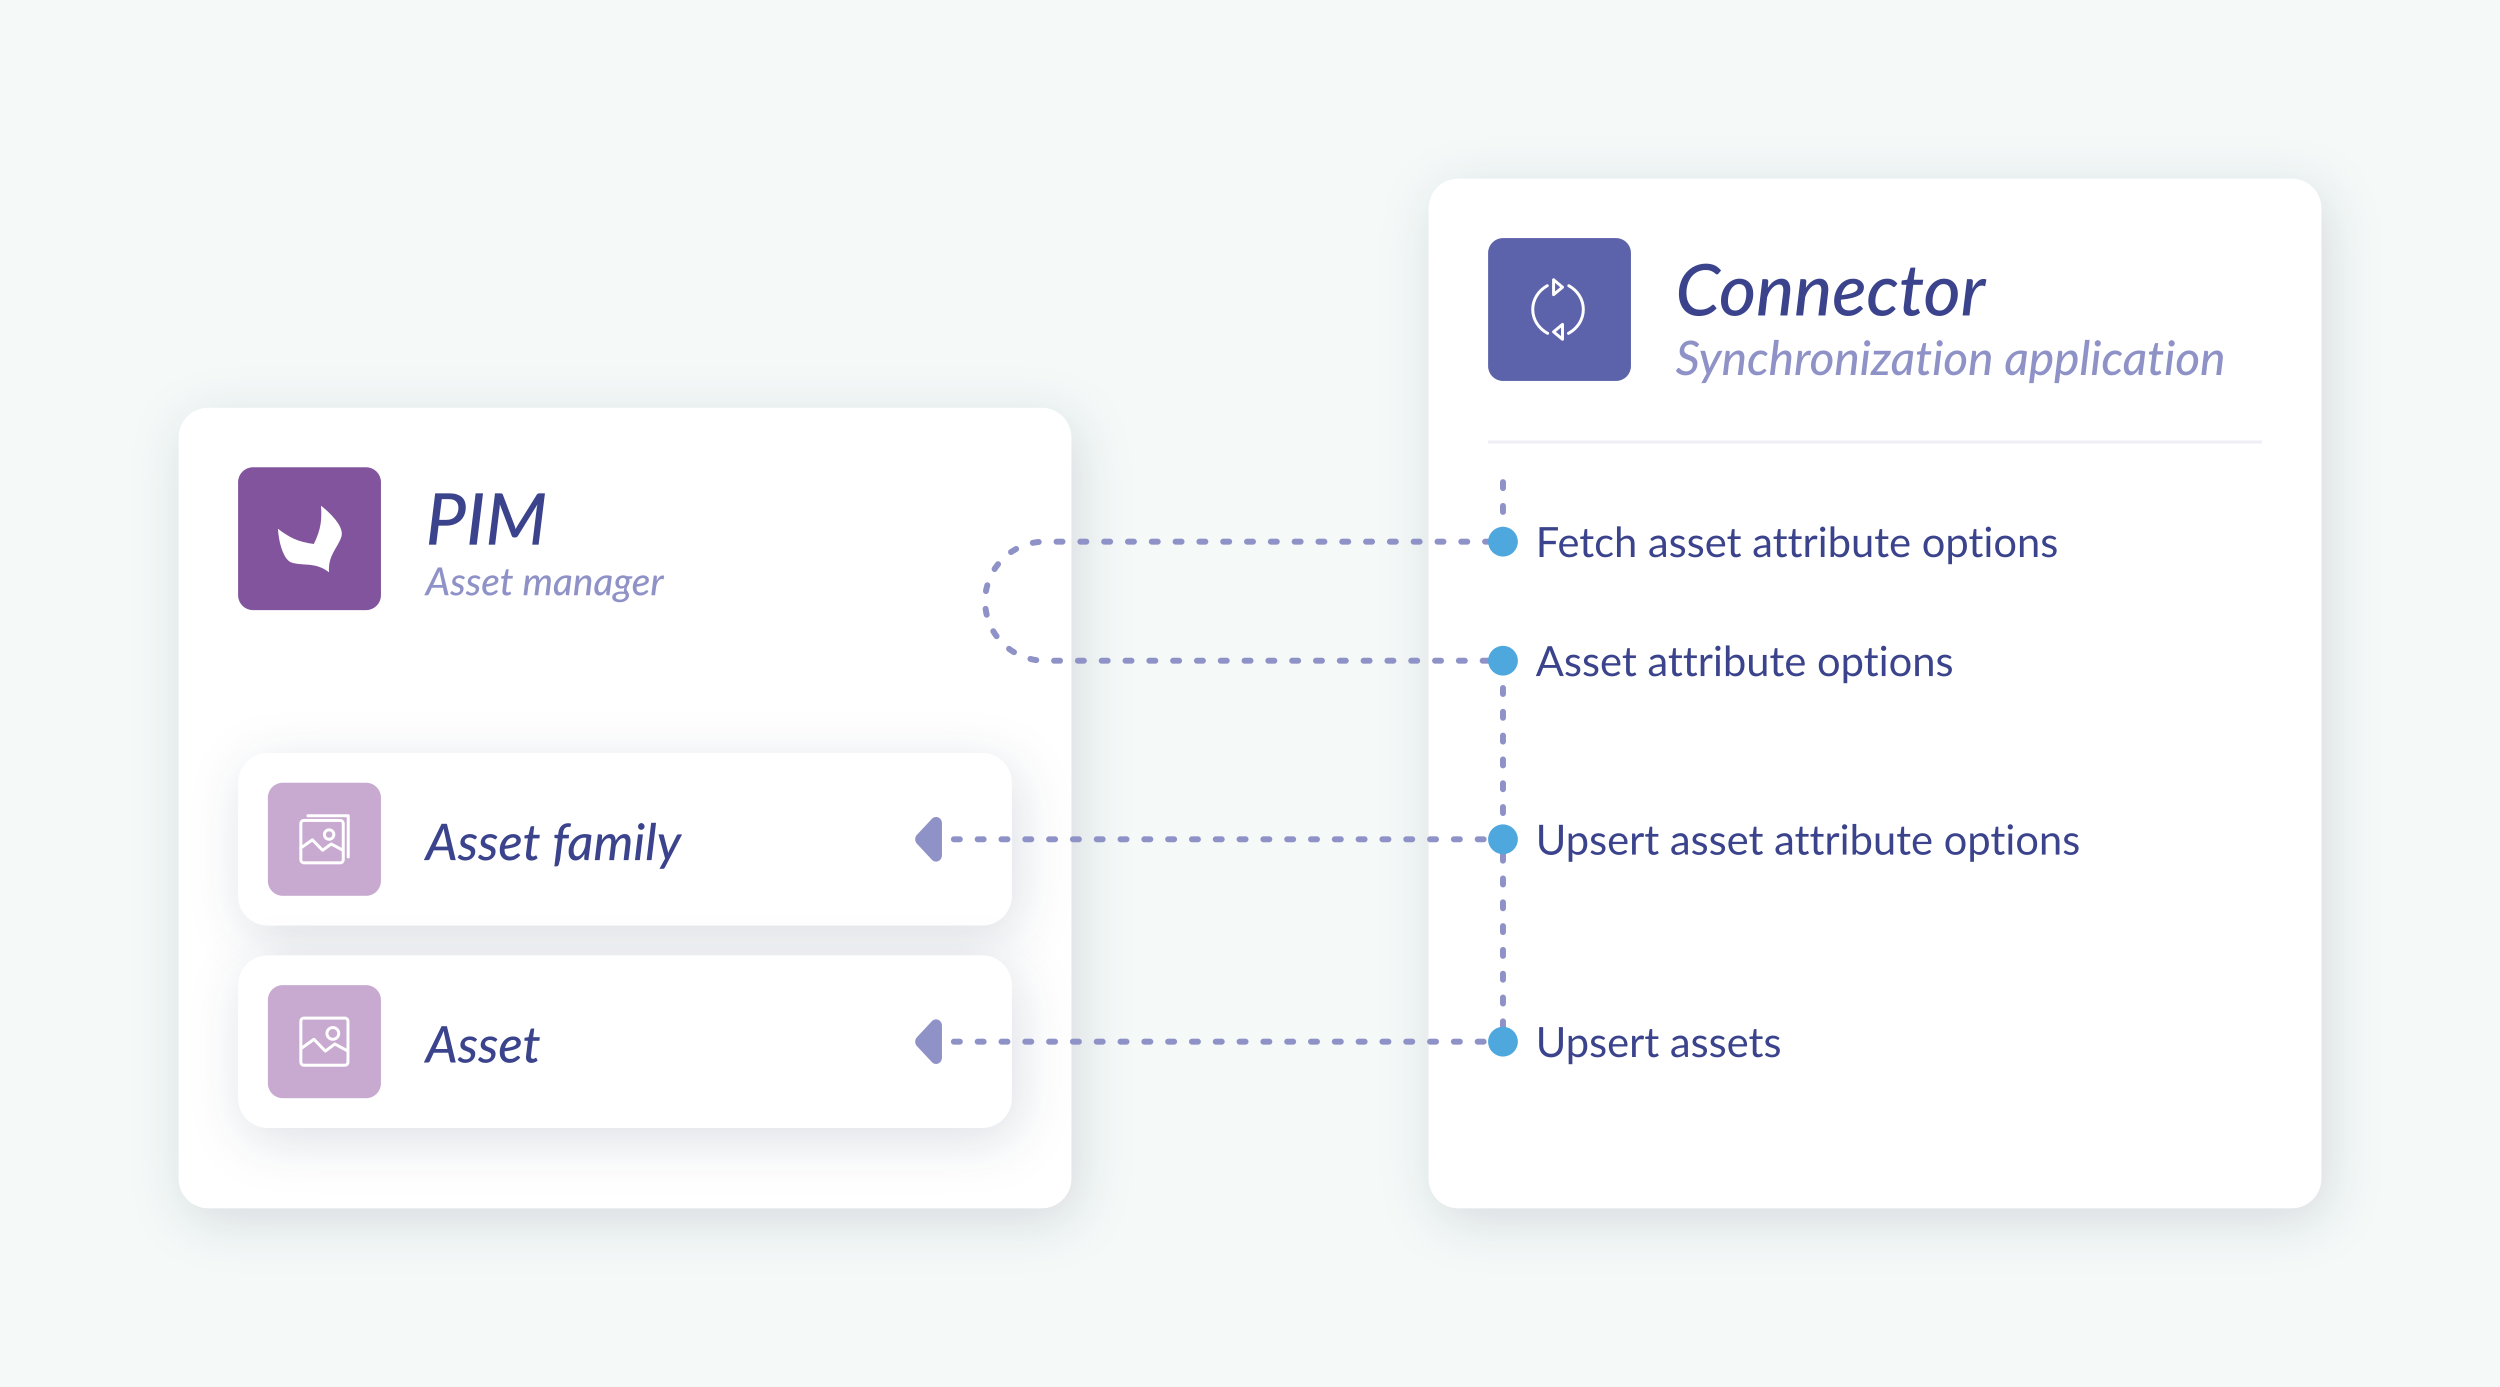
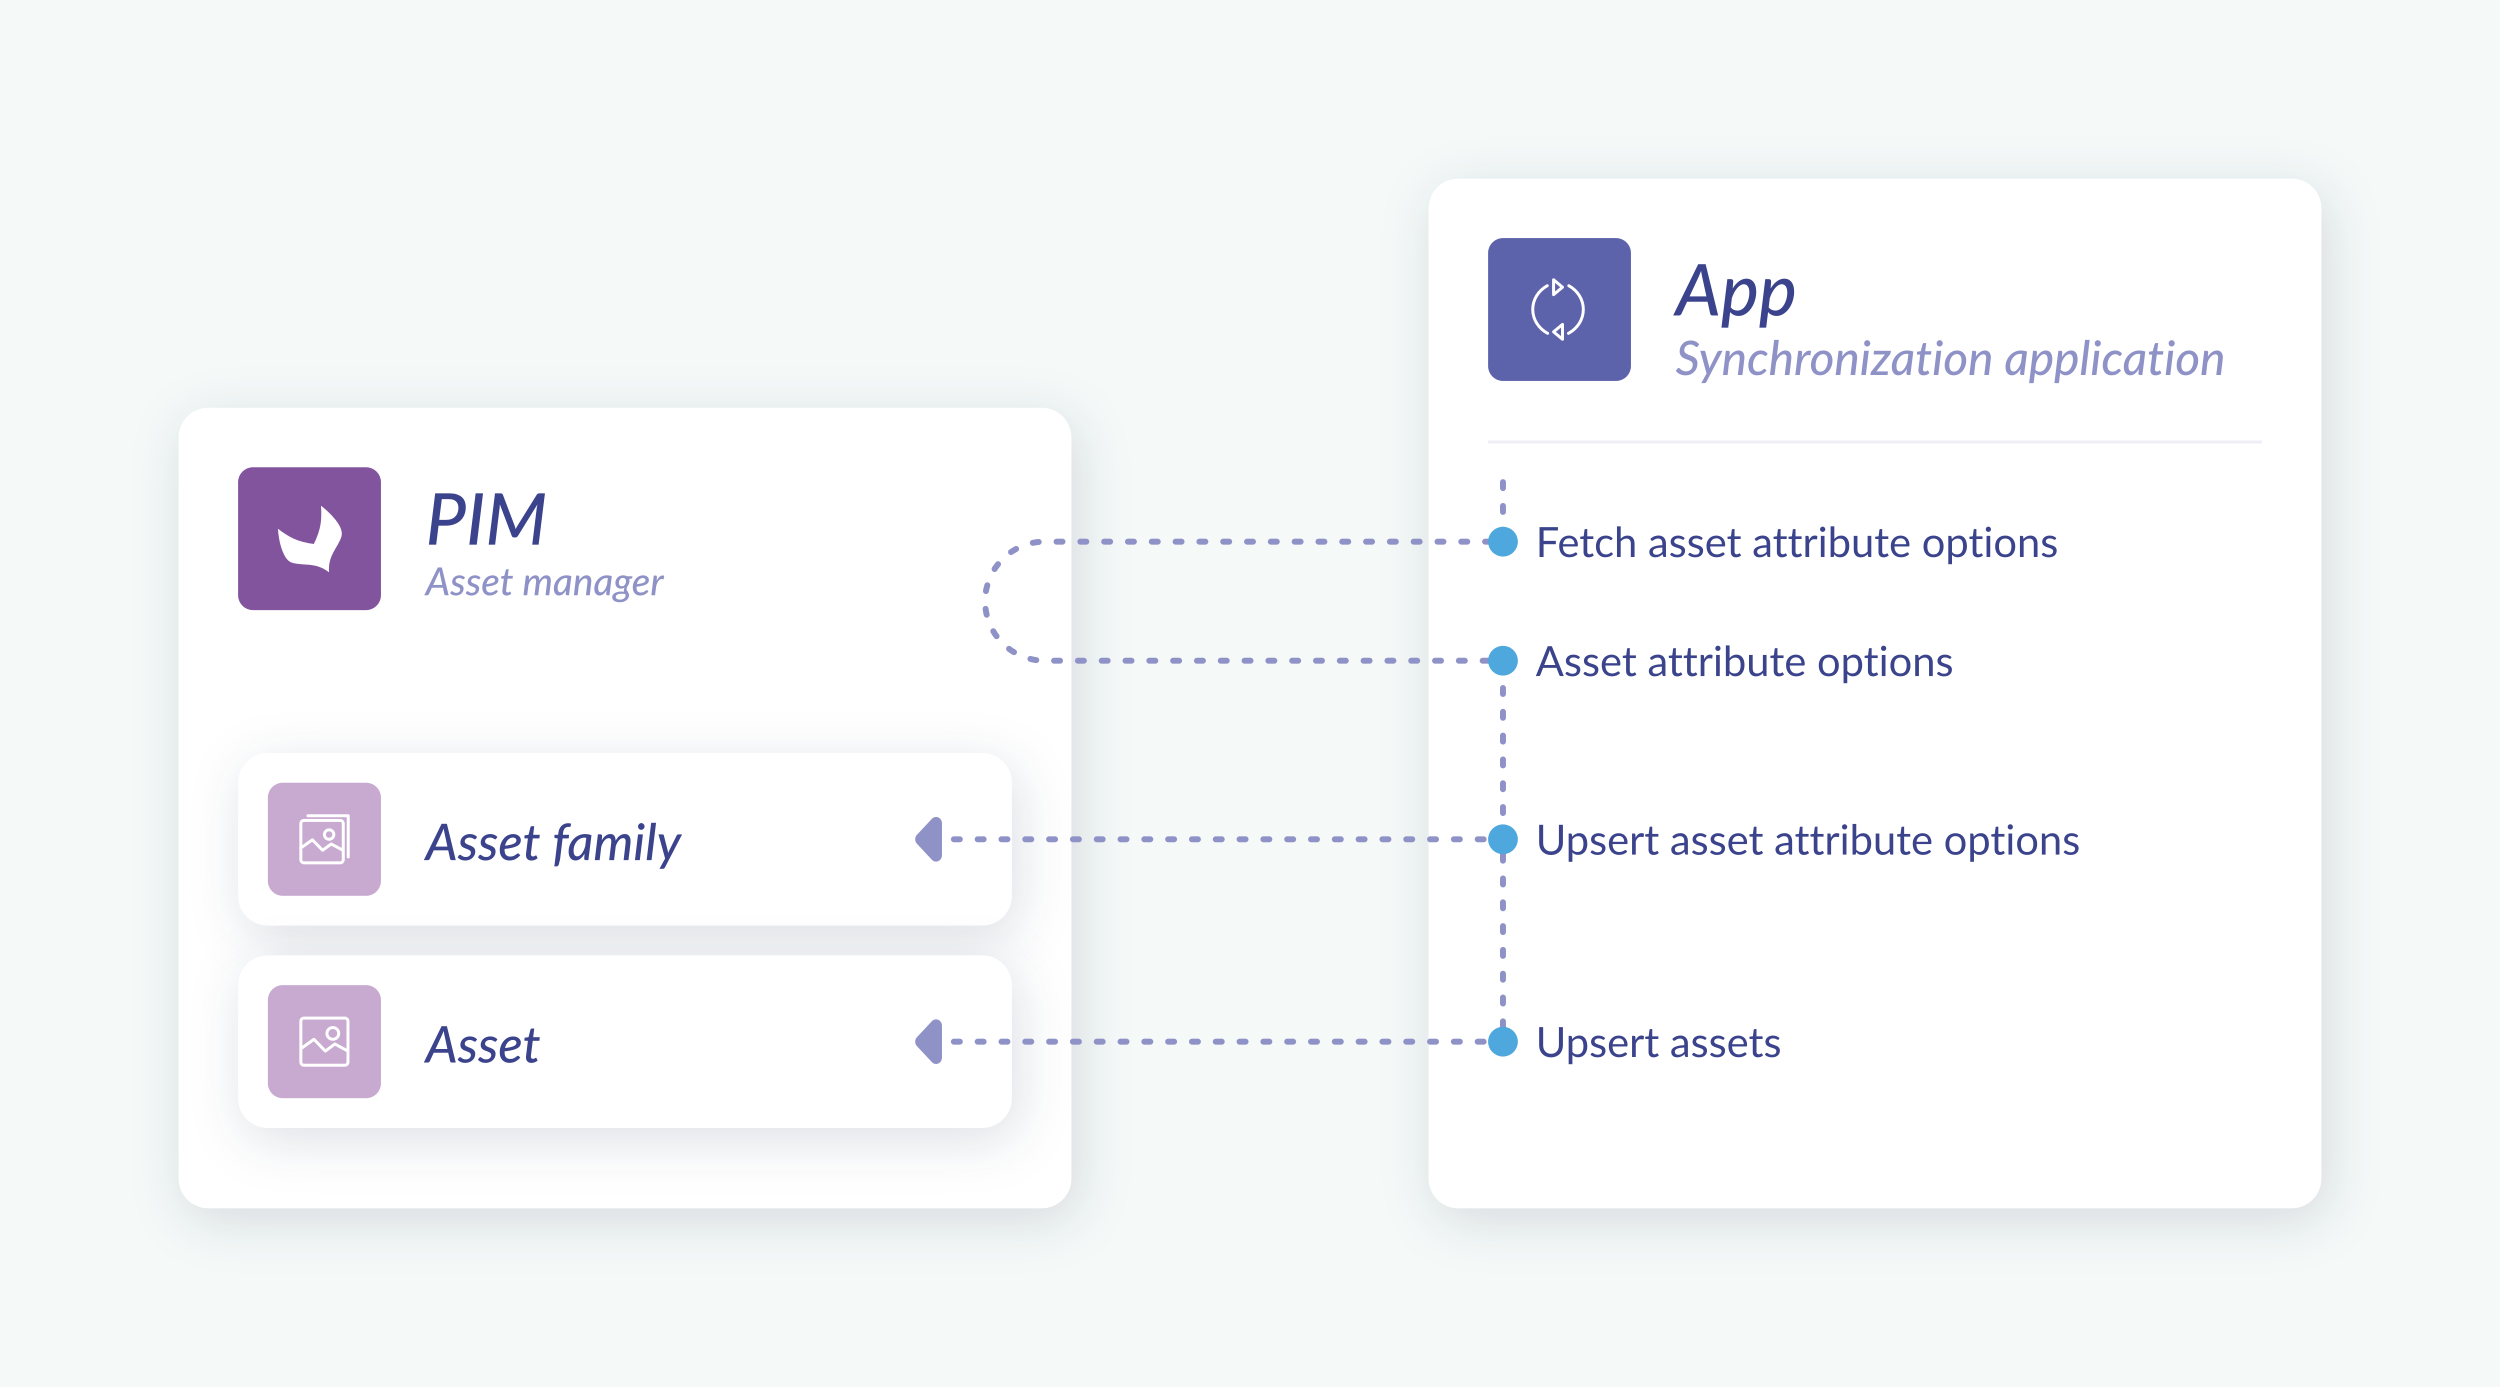
<svg xmlns="http://www.w3.org/2000/svg" xmlns:xlink="http://www.w3.org/1999/xlink" width="840" height="466">
  <defs>
    <rect id="b" width="300" height="346" rx="10" />
    <filter id="a" width="119.3%" height="116.8%" x="-9%" y="-7.2%" filterUnits="objectBoundingBox">
      <feOffset dx="2" dy="4" in="SourceAlpha" result="shadowOffsetOuter1" />
      <feGaussianBlur in="shadowOffsetOuter1" result="shadowBlurOuter1" stdDeviation="9" />
      <feColorMatrix in="shadowBlurOuter1" values="0 0 0 0 0.035 0 0 0 0 0.118 0 0 0 0 0.259 0 0 0 0.14 0" />
    </filter>
    <rect id="d" width="300" height="269" rx="10" />
    <filter id="c" width="119.3%" height="121.6%" x="-9%" y="-9.3%" filterUnits="objectBoundingBox">
      <feOffset dx="2" dy="4" in="SourceAlpha" result="shadowOffsetOuter1" />
      <feGaussianBlur in="shadowOffsetOuter1" result="shadowBlurOuter1" stdDeviation="9" />
      <feColorMatrix in="shadowBlurOuter1" values="0 0 0 0 0.035 0 0 0 0 0.118 0 0 0 0 0.259 0 0 0 0.14 0" />
    </filter>
    <rect id="f" width="260" height="58" rx="10" />
    <filter id="e" width="122.3%" height="200%" x="-10.4%" y="-43.1%" filterUnits="objectBoundingBox">
      <feOffset dx="2" dy="4" in="SourceAlpha" result="shadowOffsetOuter1" />
      <feGaussianBlur in="shadowOffsetOuter1" result="shadowBlurOuter1" stdDeviation="9" />
      <feColorMatrix in="shadowBlurOuter1" values="0 0 0 0 0.035 0 0 0 0 0.118 0 0 0 0 0.259 0 0 0 0.14 0" />
    </filter>
    <rect id="h" width="260" height="58" rx="10" />
    <filter id="g" width="122.3%" height="200%" x="-10.4%" y="-43.1%" filterUnits="objectBoundingBox">
      <feOffset dx="2" dy="4" in="SourceAlpha" result="shadowOffsetOuter1" />
      <feGaussianBlur in="shadowOffsetOuter1" result="shadowBlurOuter1" stdDeviation="9" />
      <feColorMatrix in="shadowBlurOuter1" values="0 0 0 0 0.035 0 0 0 0 0.118 0 0 0 0 0.259 0 0 0 0.14 0" />
    </filter>
  </defs>
  <g fill="none" fill-rule="evenodd">
    <path fill="#FFF" d="M0 0h840v466H0z" />
    <path fill="#F5F9F8" d="M0 0h840v872H0z" />
    <g transform="translate(480 60)">
      <use fill="#000" filter="url(#a)" xlink:href="#b" />
      <use fill="#FFF" xlink:href="#b" />
    </g>
    <g transform="translate(500 80)">
      <rect width="48" height="48" fill="#5D63AA" rx="5" />
      <path stroke="#FFF" stroke-linecap="round" stroke-linejoin="round" d="M19.886 16C16.962 17.609 15 20.575 15 23.97c0 3.437 2.013 6.436 5 8.03m2-.5l3 2.5v-5l-3 2.5zM27.114 16C30.038 17.609 32 20.575 32 23.97c0 3.437-2.013 6.436-5 8.03m-2-15.5L22 19v-5l3 2.5z" />
    </g>
    <path fill="#EEEEF7" d="M500 148h260v1H500z" />
    <text fill="#8F92C7" font-family="Lato-MediumItalic, Lato" font-size="16" font-style="italic" font-weight="500" transform="translate(480 60)">
      <tspan x="83" y="66">Synchronization application</tspan>
    </text>
    <text fill="#3A438B" font-family="Lato-MediumItalic, Lato" font-size="24" font-style="italic" font-weight="500" transform="translate(480 60)">
-       <tspan x="83" y="46">Connector</tspan>
+       <tspan x="83" y="46">App</tspan>
    </text>
    <g transform="translate(60 137)">
      <use fill="#000" filter="url(#c)" xlink:href="#d" />
      <use fill="#FFF" xlink:href="#d" />
    </g>
    <g transform="translate(80 157)">
      <rect width="48" height="48" fill="#82549D" rx="5" />
      <path fill="#FFF" d="M34.716 23.306a.91.91 0 0 1 .036-.194c.017-.088.053-.176.053-.265.194-1.058-.195-2.329-.99-3.652a3.992 3.992 0 0 1-.23-.353 9.764 9.764 0 0 0-.424-.617c-.017-.018-.035-.036-.053-.071-.035-.053-.088-.106-.123-.159-.036-.053-.089-.123-.124-.176-.035-.053-.088-.106-.124-.159-.053-.053-.088-.124-.141-.176-.035-.036-.07-.089-.106-.124-1.255-1.553-2.898-3.088-4.63-4.429.16 2.188.124 4.394-.141 6.123-.318 2.1-1.166 4.534-2.28 6.722-2.456-.282-4.93-.935-6.873-1.835-1.608-.758-3.446-1.923-5.195-3.282l.053.547c0 .053.017.106.017.16.018.123.018.264.036.387 0 .053.017.124.017.177.018.123.036.265.053.388 0 .053.018.106.018.159.018.159.035.335.07.494.036.247.054.423.089.617.035.212.053.37.088.53 0 .035.018.07.018.106.035.158.053.3.088.458 0 .036.018.053.018.089a20.827 20.827 0 0 0 .53 2.1c.265.864.566 1.658.919 2.346.053.106.106.194.159.3.053.106.088.194.141.282.053.106.106.194.16.282.088.142.158.247.23.353.034.053.034.07.052.07.088.107.177.23.265.336.07.07.124.141.195.212l.088.088c.035.035.088.07.124.124l.088.088c.035.035.07.07.124.106.035.017.07.053.088.07.035.036.088.07.124.089.035.017.07.035.088.07.035.035.088.053.141.088.036.018.071.036.089.053.053.018.106.053.159.07.017.018.053.018.07.036.071.035.16.07.23.088.053.018.106.036.142.053 3.852 1.147 7.775-.335 12.404 3.212-.406-5.84 2.969-8.152 4.17-11.98z" />
    </g>
    <path fill="#FFF" d="M80 225h260v1H80z" />
    <text fill="#8F92C7" font-family="Lato-MediumItalic, Lato" font-size="13" font-style="italic" font-weight="500" transform="translate(60 137)">
      <tspan x="83" y="63">Asset manager</tspan>
    </text>
    <text fill="#3A438B" font-family="Lato-MediumItalic, Lato" font-size="24" font-style="italic" font-weight="500" transform="translate(60 137)">
      <tspan x="83" y="46">PIM</tspan>
    </text>
    <g transform="translate(80 253)">
      <use fill="#000" filter="url(#e)" xlink:href="#f" />
      <use fill="#FFF" xlink:href="#f" />
    </g>
    <g transform="translate(90 263)">
      <rect width="38" height="38" fill="#C8AAD1" rx="5" />
      <path stroke="#FFF" stroke-linecap="round" stroke-linejoin="round" d="M12.083 12.667h12.25a1 1 0 0 1 1 1v12.25a1 1 0 0 1-1 1h-12.25a1 1 0 0 1-1-1v-12.25a1 1 0 0 1 1-1zm8.5 6.333a1.583 1.583 0 1 0 0-3.167 1.583 1.583 0 0 0 0 3.167zm-9.588 2.991l3.958-2.814 3.454 3.518 2.88-2.111 3.957 2.11m-11.786-11.61h13.547v13.853" />
    </g>
    <text fill="#3A438B" font-family="Lato-MediumItalic, Lato" font-size="17" font-style="italic" font-weight="500" transform="translate(80 253)">
      <tspan x="63" y="36">Asset family</tspan>
    </text>
    <g>
      <g transform="translate(80 321)">
        <use fill="#000" filter="url(#g)" xlink:href="#h" />
        <use fill="#FFF" xlink:href="#h" />
      </g>
      <g transform="translate(90 331)">
        <rect width="38" height="38" fill="#C8AAD1" rx="5" />
        <path stroke="#FFF" stroke-linecap="round" stroke-linejoin="round" d="M12.083 11.083h13.834a1 1 0 0 1 1 1v13.834a1 1 0 0 1-1 1H12.083a1 1 0 0 1-1-1V12.083a1 1 0 0 1 1-1zm9.688 7.125a1.98 1.98 0 1 0 0-3.958 1.98 1.98 0 0 0 0 3.958zm-10.688 3.167l4.398-3.167 3.838 3.959 3.2-2.375 4.398 2.375" />
      </g>
      <text fill="#3A438B" font-family="Lato-MediumItalic, Lato" font-size="17" font-style="italic" font-weight="500" transform="translate(80 321)">
        <tspan x="63" y="36">Asset</tspan>
      </text>
    </g>
    <g>
      <path stroke="#8F92C7" stroke-dasharray="2 6" stroke-linecap="round" stroke-linejoin="round" stroke-width="2" d="M312.5 282h188" />
      <path fill="#8F92C7" d="M316.5 276.621v10.758c0 1.171-.888 2.121-1.984 2.121a1.922 1.922 0 0 1-1.403-.621l-5.032-5.379c-.775-.828-.775-2.172 0-3l5.032-5.379a1.895 1.895 0 0 1 2.806 0c.372.398.581.938.581 1.5z" />
    </g>
    <g>
      <path stroke="#8F92C7" stroke-dasharray="2 6" stroke-linecap="round" stroke-linejoin="round" stroke-width="2" d="M312.5 350h188" />
      <path fill="#8F92C7" d="M316.5 344.621v10.758c0 1.171-.888 2.121-1.984 2.121a1.922 1.922 0 0 1-1.403-.621l-5.032-5.379c-.775-.828-.775-2.172 0-3l5.032-5.379a1.895 1.895 0 0 1 2.806 0c.372.398.581.938.581 1.5z" />
    </g>
    <path stroke="#8F92C7" stroke-dasharray="2 6" stroke-linecap="round" stroke-linejoin="round" stroke-width="2" d="M505 162v20H351c-11.046 0-20 8.954-20 20s8.954 20 20 20h154v128" />
    <g transform="translate(500 267)">
      <text fill="#3A438B" font-family="Lato-Medium, Lato" font-size="14" font-weight="400">
        <tspan x="16" y="20.159">Upsert asset attribute options</tspan>
      </text>
      <circle cx="5" cy="15" r="5" fill="#4EA7DD" />
    </g>
    <g transform="translate(500 335)">
      <text fill="#3A438B" font-family="Lato-Medium, Lato" font-size="14" font-weight="400">
        <tspan x="16" y="20.159">Upsert assets</tspan>
      </text>
      <circle cx="5" cy="15" r="5" fill="#4EA7DD" />
    </g>
    <g transform="translate(500 167)">
      <text fill="#3A438B" font-family="Lato-Medium, Lato" font-size="14" font-weight="400">
        <tspan x="16" y="20.159">Fetch asset attribute options</tspan>
      </text>
      <circle cx="5" cy="15" r="5" fill="#4EA7DD" />
    </g>
    <g transform="translate(500 207)">
      <text fill="#3A438B" font-family="Lato-Medium, Lato" font-size="14" font-weight="400">
        <tspan x="16" y="20.159">Asset attribute options</tspan>
      </text>
      <circle cx="5" cy="15" r="5" fill="#4EA7DD" />
    </g>
  </g>
</svg>
